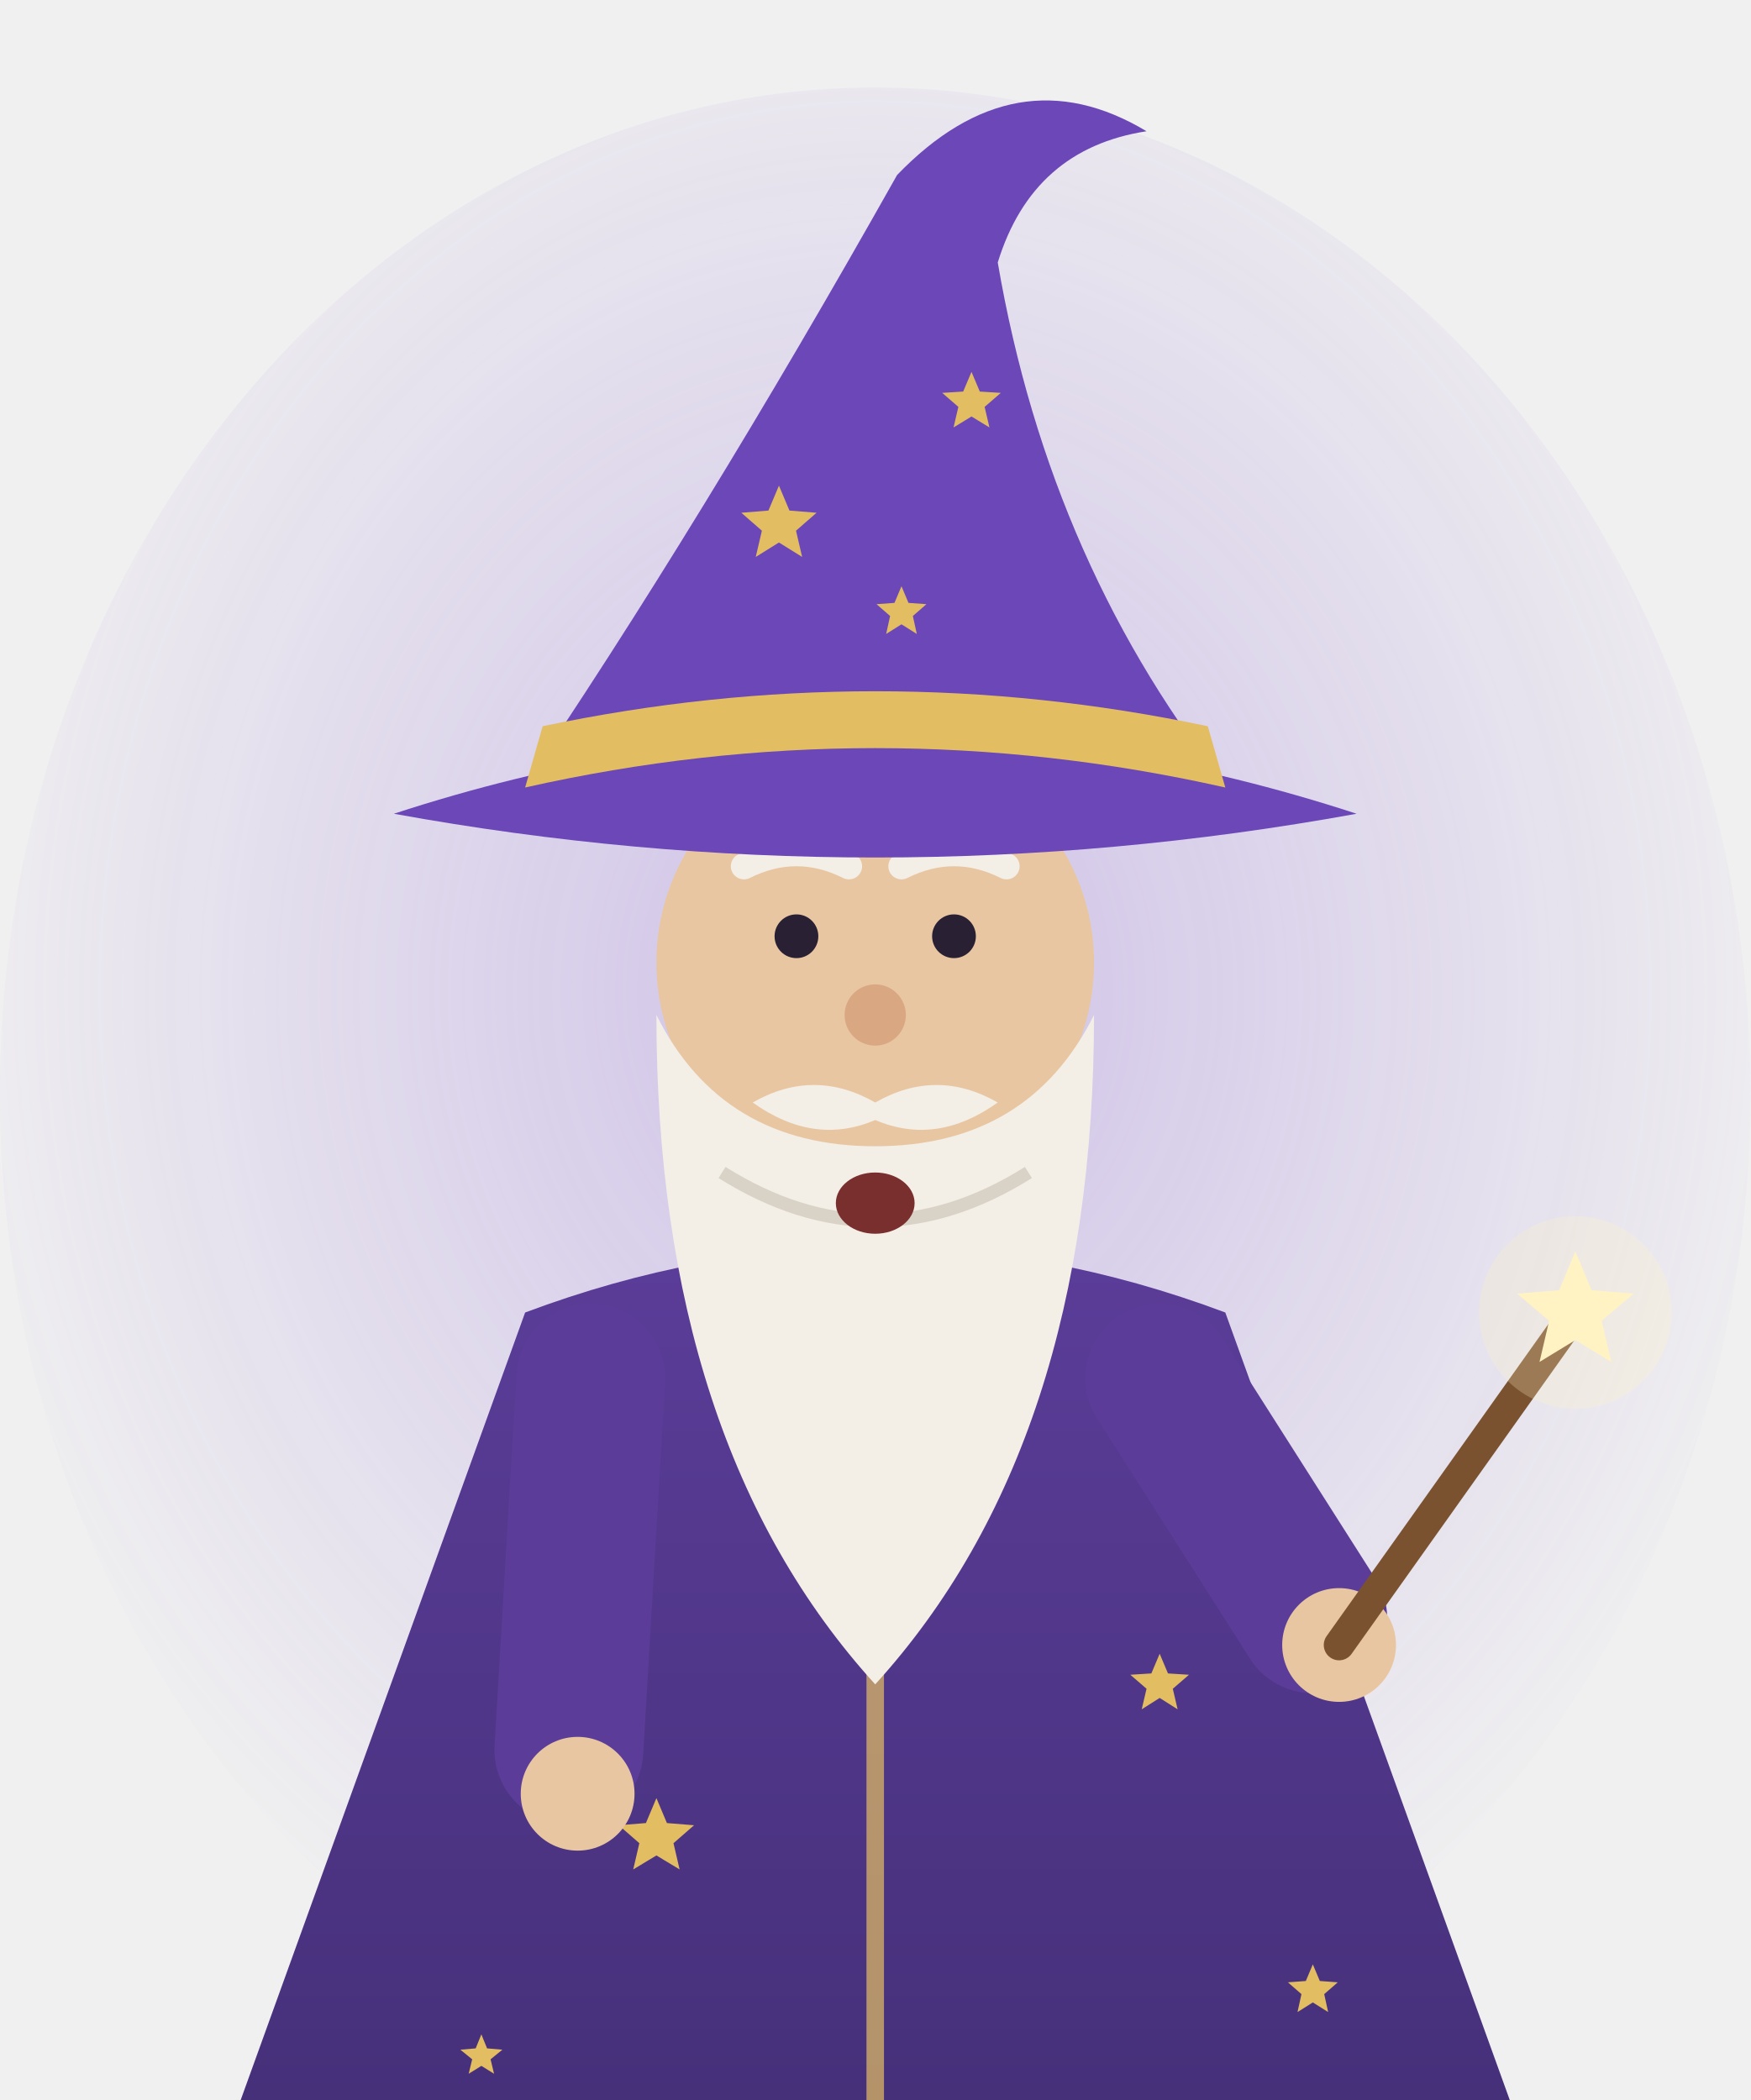
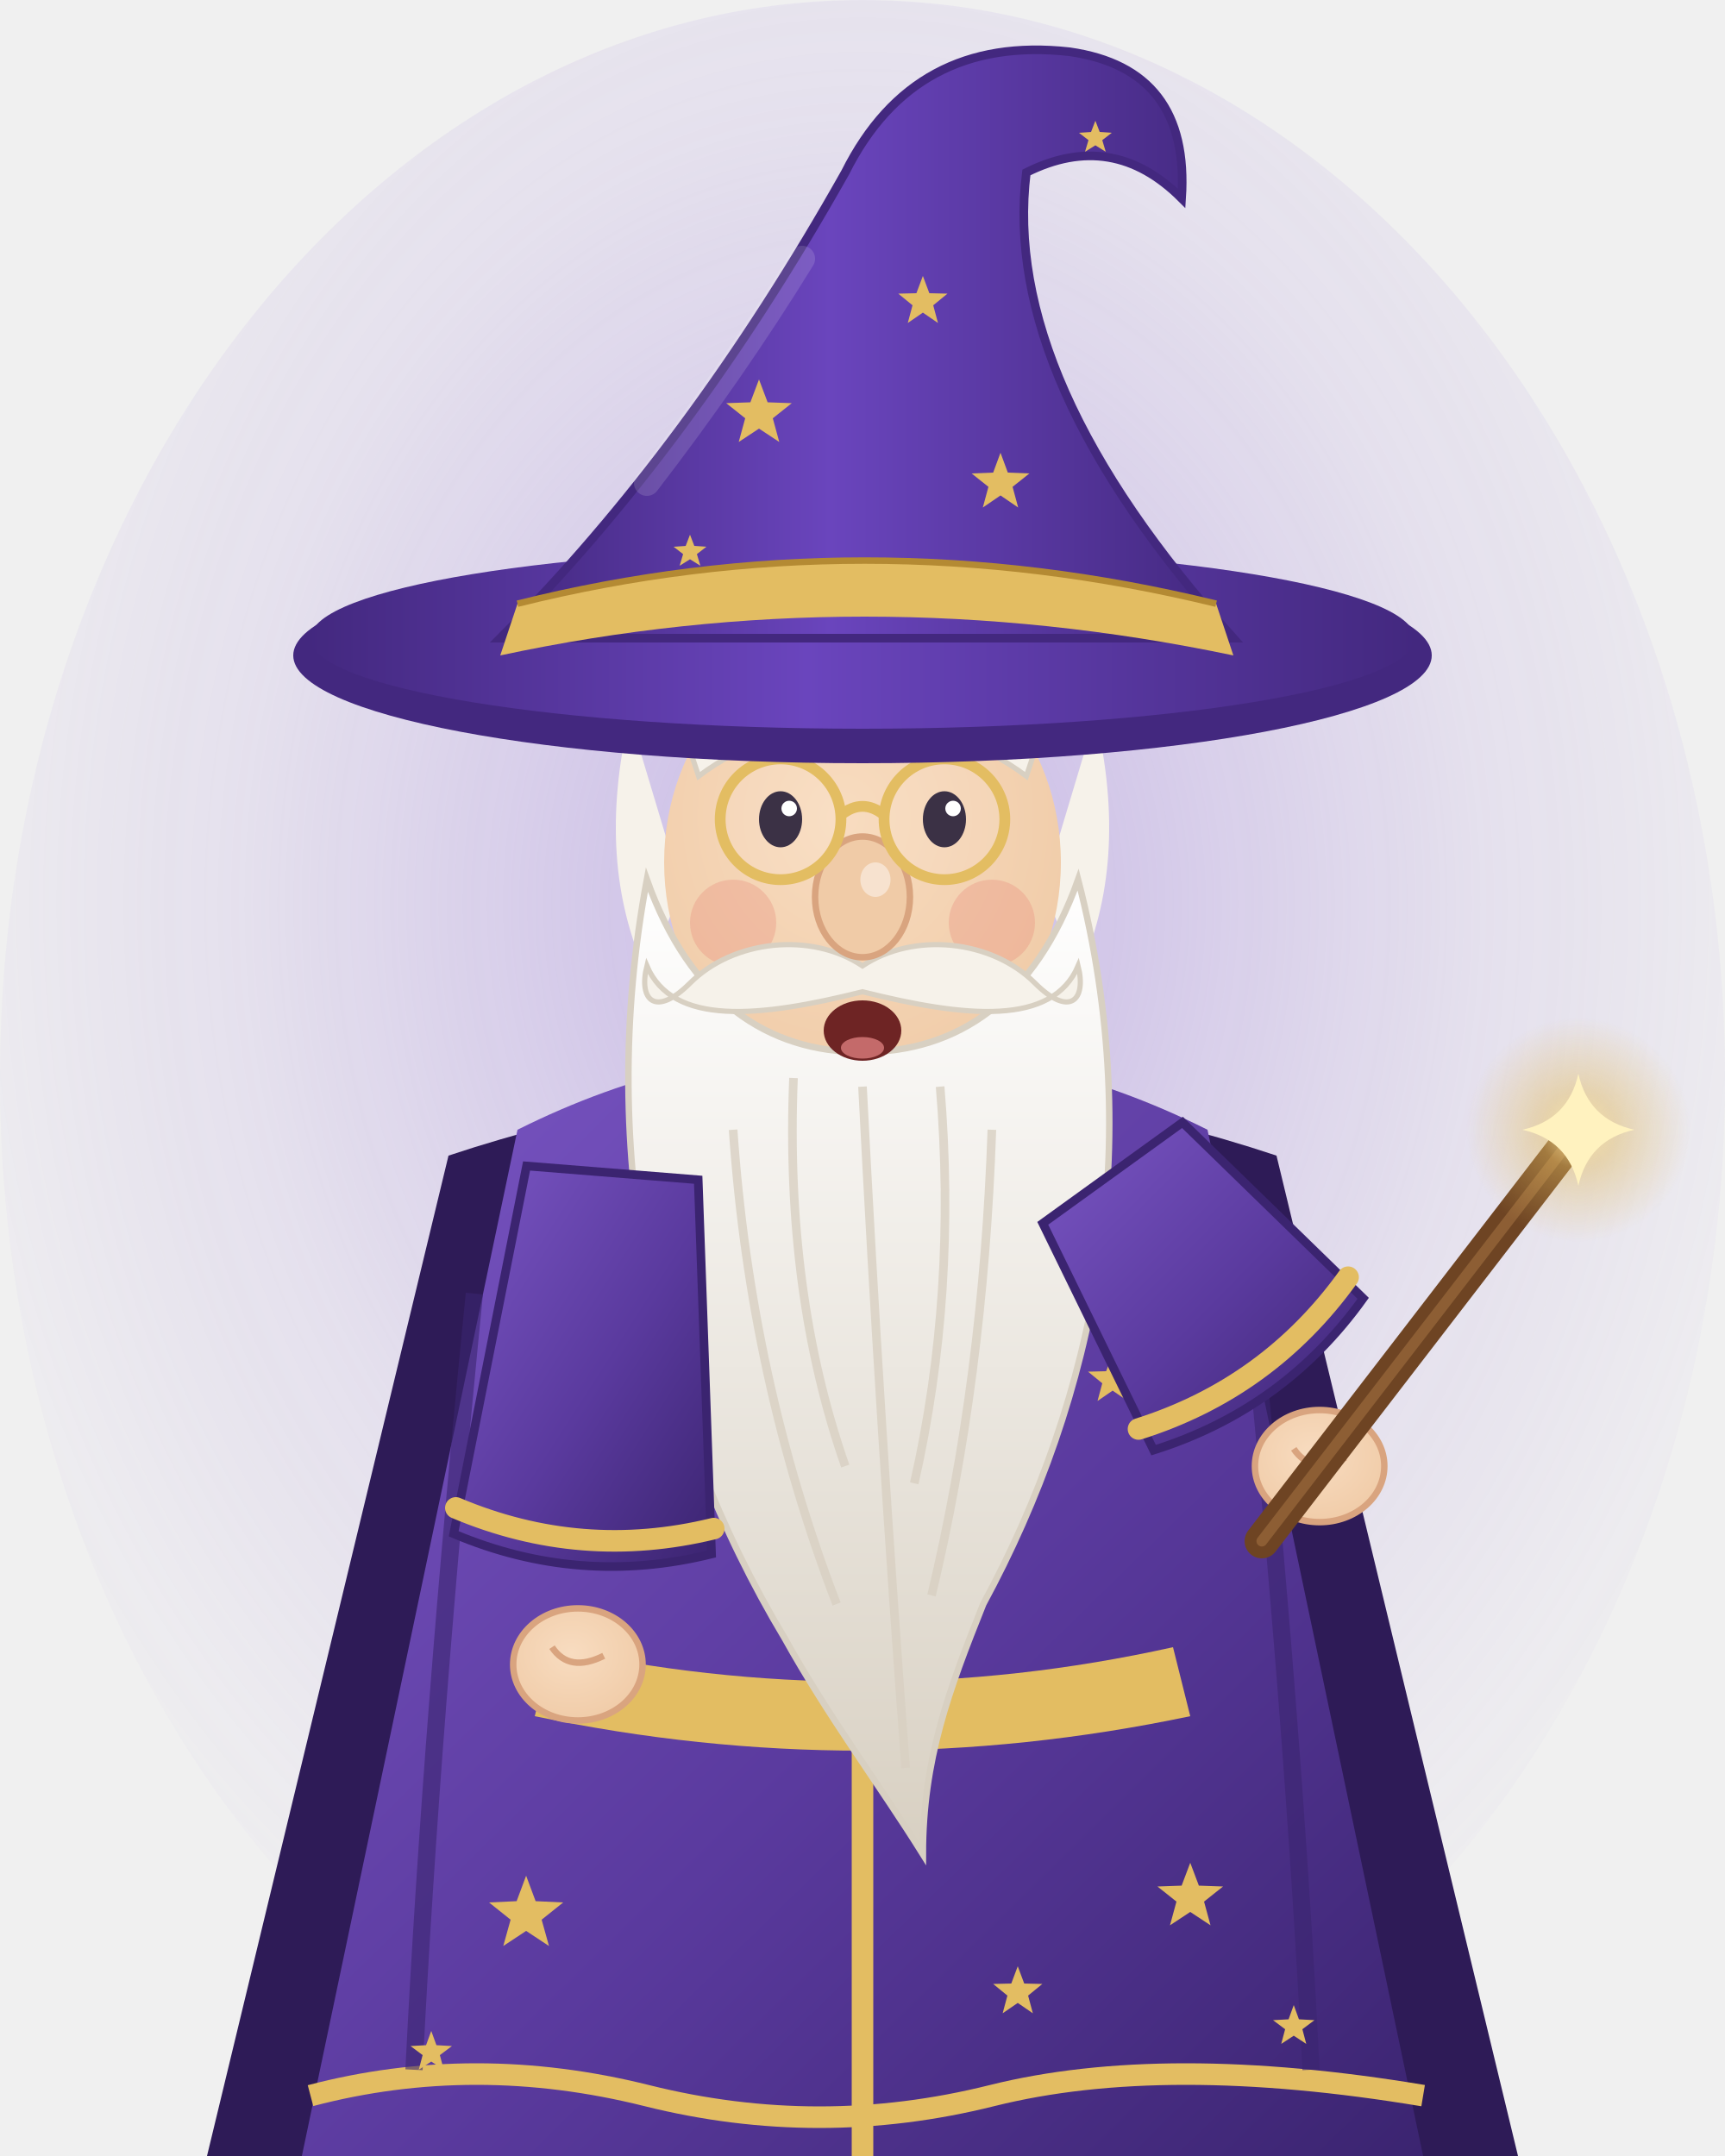
- <svg xmlns="http://www.w3.org/2000/svg" viewBox="0 0 400 480">
+ <svg xmlns="http://www.w3.org/2000/svg" viewBox="0 0 400 500">
  <defs>
-     <radialGradient id="glow" cx="50%" cy="45%" r="55%">
-       <stop offset="0" stop-color="#8f6ad8" stop-opacity=".35" />
+     <radialGradient id="aura" cx="50%" cy="42%" r="60%">
+       <stop offset="0" stop-color="#8f6ad8" stop-opacity=".42" />
+       <stop offset=".6" stop-color="#8f6ad8" stop-opacity=".12" />
      <stop offset="1" stop-color="#8f6ad8" stop-opacity="0" />
    </radialGradient>
-     <linearGradient id="robe" x1="0" x2="0" y1="0" y2="1">
-       <stop offset="0" stop-color="#5b3d99" />
-       <stop offset="1" stop-color="#46307a" />
+     <linearGradient id="robeG" x1="0" x2="1" y1="0" y2="1">
+       <stop offset="0" stop-color="#7a56c4" />
+       <stop offset=".55" stop-color="#5a3a9e" />
+       <stop offset="1" stop-color="#3b2470" />
    </linearGradient>
+     <linearGradient id="hatG" x1="0" x2="1">
+       <stop offset="0" stop-color="#43287f" />
+       <stop offset=".45" stop-color="#6a45bd" />
+       <stop offset="1" stop-color="#43287f" />
+     </linearGradient>
+     <radialGradient id="skinG" cx="45%" cy="40%" r="65%">
+       <stop offset="0" stop-color="#f8dcc0" />
+       <stop offset="1" stop-color="#f0cba7" />
+     </radialGradient>
+     <linearGradient id="beardG" x1="0" x2="0" y1="0" y2="1">
+       <stop offset="0" stop-color="#ffffff" />
+       <stop offset="1" stop-color="#d8d0c2" />
+     </linearGradient>
+     <radialGradient id="tipG">
+       <stop offset="0" stop-color="#fff2bf" stop-opacity=".95" />
+       <stop offset=".35" stop-color="#e3bd62" stop-opacity=".45" />
+       <stop offset="1" stop-color="#e3bd62" stop-opacity="0" />
+     </radialGradient>
  </defs>
-   <ellipse cx="200" cy="250" rx="200" ry="230" fill="url(#glow)" />
-   <path d="M120 300 Q200 270 280 300 L345 480 L55 480 Z" fill="url(#robe)" />
-   <path d="M200 290 L200 480" stroke="#e3bd62" stroke-width="4" opacity=".7" />
-   <polygon points="150.0,411.0 152.4,416.7 158.6,417.2 153.9,421.3 155.3,427.3 150.0,424.1 144.7,427.3 146.1,421.3 141.4,417.2 147.6,416.7" fill="#e3bd62" />
-   <polygon points="265.0,378.0 266.9,382.5 271.7,382.8 268.0,386.0 269.1,390.7 265.0,388.1 260.9,390.7 262.0,386.0 258.3,382.8 263.1,382.5" fill="#e3bd62" />
-   <polygon points="300.0,449.0 301.6,452.8 305.7,453.1 302.6,455.8 303.5,459.9 300.0,457.7 296.5,459.9 297.4,455.8 294.3,453.1 298.4,452.8" fill="#e3bd62" />
-   <polygon points="110.0,465.0 111.3,468.2 114.8,468.5 112.1,470.7 112.9,474.0 110.0,472.2 107.1,474.0 107.9,470.7 105.2,468.5 108.7,468.2" fill="#e3bd62" />
-   <path d="M135 315 L130 400" stroke="#5b3d99" stroke-width="34" stroke-linecap="round" />
-   <circle cx="132" cy="410" r="13" fill="#e8c6a2" />
-   <path d="M265 315 L300 370" stroke="#5b3d99" stroke-width="34" stroke-linecap="round" />
-   <circle cx="306" cy="376" r="13" fill="#e8c6a2" />
-   <path d="M306 376 L360 300" stroke="#7a5230" stroke-width="7" stroke-linecap="round" />
-   <polygon points="360.0,286.0 363.7,294.9 373.3,295.7 366.0,301.9 368.2,311.3 360.0,306.3 351.8,311.3 354.0,301.9 346.7,295.7 356.3,294.9" fill="#fff3c4" />
-   <circle cx="360" cy="300" r="22" fill="#fff3c4" opacity=".25" />
-   <circle cx="200" cy="220" r="50" fill="#e8c6a2" />
-   <path d="M150 232 Q150 330 200 385 Q250 330 250 232 Q235 262 200 262 Q165 262 150 232 Z" fill="#f3eee6" />
-   <path d="M165 268 Q200 290 235 268" stroke="#d9d2c6" stroke-width="3" fill="none" />
-   <ellipse cx="200" cy="275" rx="9" ry="7" fill="#7a2f2f" />
-   <path d="M172 252 Q186 244 200 252 Q214 244 228 252 Q214 262 200 256 Q186 262 172 252 Z" fill="#f3eee6" />
-   <circle cx="182" cy="214" r="5" fill="#2a2033" />
-   <circle cx="218" cy="214" r="5" fill="#2a2033" />
-   <path d="M170 198 Q182 192 194 198" stroke="#f3eee6" stroke-width="6" fill="none" stroke-linecap="round" />
-   <path d="M206 198 Q218 192 230 198" stroke="#f3eee6" stroke-width="6" fill="none" stroke-linecap="round" />
-   <circle cx="200" cy="232" r="7" fill="#d9a882" />
-   <path d="M90 186 Q200 150 310 186 Q200 206 90 186 Z" fill="#6b47b8" />
-   <path d="M118 182 Q160 120 205 40 Q232 12 262 30 Q236 34 228 60 Q240 130 282 182 Q200 166 118 182 Z" fill="#6b47b8" />
-   <path d="M120 180 Q200 162 280 180 L276 166 Q200 150 124 166 Z" fill="#e3bd62" />
-   <polygon points="178.0,111.0 180.4,116.7 186.6,117.2 181.9,121.3 183.3,127.3 178.0,124.0 172.7,127.3 174.1,121.3 169.4,117.2 175.6,116.7" fill="#e3bd62" />
-   <polygon points="222.0,85.0 223.9,89.5 228.7,89.8 225.0,93.0 226.1,97.7 222.0,95.2 217.9,97.7 219.0,93.0 215.3,89.8 220.1,89.5" fill="#e3bd62" />
-   <polygon points="206.0,134.0 207.6,137.8 211.7,138.1 208.6,140.8 209.5,144.9 206.0,142.7 202.5,144.9 203.4,140.8 200.3,138.1 204.4,137.8" fill="#e3bd62" />
+   <ellipse cx="200" cy="250" rx="200" ry="250" fill="url(#aura)" />
+   <path d="M104 268 Q200 236 296 268 L352 500 L48 500 Z" fill="#2e1b57" />
+   <path d="M120 262 Q160 242 200 244 Q240 242 280 262 L330 500 L70 500 Z" fill="url(#robeG)" />
+   <path d="M200 400 L200 500" stroke="#e3bd62" stroke-width="5" />
+   <path d="M72 486 Q110 476 150 486 T230 486 T330 486" stroke="#e3bd62" stroke-width="5" fill="none" />
+   <path d="M128 382 Q200 398 272 382 L276 398 Q200 414 124 398 Z" fill="#e3bd62" />
+   <path d="M110 300 Q100 400 96 480 M290 300 Q300 400 304 480" stroke="#3b2470" stroke-width="4" fill="none" opacity=".6" />
+   <polygon points="122.0,435.0 124.2,440.9 130.6,441.2 125.6,445.2 127.3,451.3 122.0,447.8 116.7,451.3 118.4,445.2 113.4,441.2 119.8,440.9" fill="#e3bd62" opacity="1" />
+   <polygon points="276.0,432.0 278.0,437.3 283.6,437.5 279.2,441.0 280.7,446.5 276.0,443.4 271.3,446.5 272.8,441.0 268.4,437.5 274.0,437.3" fill="#e3bd62" opacity="1" />
+   <path d="M150 321 A9 9 0 1 0 150 339 A6.75 6.75 0 1 1 150 321 Z" fill="#e3bd62" opacity=".85" />
+   <polygon points="258.0,314.0 259.5,318.0 263.7,318.1 260.4,320.8 261.5,324.9 258.0,322.5 254.5,324.9 255.6,320.8 252.3,318.1 256.5,318.0" fill="#e3bd62" opacity="1" />
+   <polygon points="100.0,471.0 101.2,474.3 104.8,474.5 102.0,476.6 102.9,480.0 100.0,478.1 97.1,480.0 98.0,476.6 95.2,474.5 98.8,474.3" fill="#e3bd62" opacity="1" />
+   <polygon points="300.0,465.0 301.2,468.3 304.8,468.5 302.0,470.6 302.9,474.0 300.0,472.1 297.1,474.0 298.0,470.6 295.2,468.5 298.8,468.3" fill="#e3bd62" opacity="1" />
+   <polygon points="236.0,456.0 237.5,460.0 241.7,460.1 238.4,462.8 239.5,466.9 236.0,464.5 232.5,466.9 233.6,462.8 230.3,460.1 234.5,460.0" fill="#e3bd62" opacity="1" />
+   <path d="M146 166 Q138 200 150 226 L158 206 Z" fill="#f6f2ea" />
+   <path d="M254 166 Q262 200 250 226 L242 206 Z" fill="#f6f2ea" />
+   <ellipse cx="200" cy="200" rx="46" ry="52" fill="url(#skinG)" />
+   <ellipse cx="200" cy="160" rx="48" ry="12" fill="#2a1f35" opacity=".28" />
+   <circle cx="170" cy="214" r="10" fill="#e88f7f" opacity=".35" />
+   <circle cx="230" cy="214" r="10" fill="#e88f7f" opacity=".35" />
+   <path d="M150 204 C138 268 152 330 182 380 C192 398 204 414 214 430 C214 408 220 392 228 372 C254 324 266 266 250 204 C240 232 222 244 200 244 C178 244 160 232 150 204 Z" fill="url(#beardG)" stroke="#d8d0c2" stroke-width="1.5" />
+   <path d="M170 262 Q174 320 194 372 M200 252 Q204 330 210 410 M230 262 Q228 320 216 370 M184 250 Q182 300 196 340 M218 252 Q222 300 212 344" stroke="#d8d0c2" stroke-width="2" fill="none" opacity=".8" />
+   <ellipse cx="200" cy="239" rx="9" ry="7" fill="#6e2424" />
+   <ellipse cx="200" cy="243" rx="5" ry="2.5" fill="#c46a6a" />
+   <path d="M200 224 C188 216 170 218 160 228 C152 236 148 232 150 224 C156 238 176 236 200 230 C224 236 244 238 250 224 C252 232 248 236 240 228 C230 218 212 216 200 224 Z" fill="#f6f2ea" stroke="#d8d0c2" stroke-width="1.2" />
+   <ellipse cx="200" cy="208" rx="11" ry="14" fill="#f0cba7" stroke="#d9a47f" stroke-width="1.5" />
+   <ellipse cx="203" cy="204" rx="3.5" ry="4" fill="#fff" opacity=".45" />
+   <ellipse cx="181" cy="190" rx="5" ry="6.5" fill="#2a1f35" />
+   <circle cx="183" cy="187.5" r="1.8" fill="#fff" />
+   <ellipse cx="219" cy="190" rx="5" ry="6.5" fill="#2a1f35" />
+   <circle cx="221" cy="187.5" r="1.8" fill="#fff" />
+   <circle cx="181" cy="190" r="14" fill="#ffffff14" stroke="#e3bd62" stroke-width="2.5" />
+   <circle cx="219" cy="190" r="14" fill="#ffffff14" stroke="#e3bd62" stroke-width="2.5" />
+   <path d="M195 189 Q200 185 205 189" stroke="#e3bd62" stroke-width="2.5" fill="none" />
+   <path d="M160 174 Q176 160 196 170 Q178 168 162 180 Z" fill="#f6f2ea" stroke="#d8d0c2" stroke-width="1.2" />
+   <path d="M240 174 Q224 160 204 170 Q222 168 238 180 Z" fill="#f6f2ea" stroke="#d8d0c2" stroke-width="1.2" />
+   <ellipse cx="200" cy="152" rx="132" ry="25" fill="#43287f" />
+   <ellipse cx="200" cy="148" rx="128" ry="21" fill="url(#hatG)" />
+   <path d="M116 148 Q160 104 196 40 Q212 8 248 12 Q276 16 274 46 Q258 30 238 40 Q232 88 286 148 Z" fill="url(#hatG)" stroke="#43287f" stroke-width="2" />
+   <path d="M150 112 Q170 86 186 60" stroke="#ffffff22" stroke-width="6" fill="none" stroke-linecap="round" />
+   <path d="M120 140 Q200 120 282 140 L286 152 Q200 134 116 152 Z" fill="#e3bd62" />
+   <path d="M120 140 Q200 120 282 140" stroke="#b48a33" stroke-width="1.5" fill="none" />
+   <path d="M200 127 A9 9 0 1 0 200 145 A6.75 6.75 0 1 1 200 127 Z" fill="#3b2470" opacity=".85" />
+   <polygon points="176.0,88.0 178.0,93.3 183.6,93.5 179.2,97.0 180.7,102.5 176.0,99.4 171.3,102.5 172.8,97.0 168.4,93.5 174.0,93.3" fill="#e3bd62" opacity="1" />
+   <polygon points="214.0,64.0 215.5,68.0 219.7,68.1 216.4,70.8 217.5,74.9 214.0,72.5 210.5,74.9 211.6,70.8 208.3,68.1 212.5,68.0" fill="#e3bd62" opacity="1" />
+   <polygon points="232.0,105.0 233.7,109.6 238.7,109.8 234.8,112.9 236.1,117.7 232.0,114.9 227.9,117.7 229.2,112.9 225.3,109.8 230.3,109.6" fill="#e3bd62" opacity="1" />
+   <polygon points="160.0,124.0 161.0,126.6 163.8,126.8 161.6,128.5 162.4,131.2 160.0,129.7 157.6,131.2 158.4,128.5 156.2,126.8 159.0,126.6" fill="#e3bd62" opacity="1" />
+   <polygon points="254.0,28.0 255.0,30.6 257.8,30.8 255.6,32.5 256.4,35.2 254.0,33.7 251.6,35.2 252.4,32.5 250.2,30.8 253.0,30.6" fill="#e3bd62" opacity="1" />
+   <path d="M122.1 270.4 L105.2 355.7 Q134.3 368.0 165.0 360.4 L161.9 273.6 Z" fill="url(#robeG)" stroke="#3b2470" stroke-width="2" />
+   <path d="M105.7 349.7 Q134.8 362.0 165.5 354.5" stroke="#e3bd62" stroke-width="5" fill="none" stroke-linecap="round" />
+   <ellipse cx="134" cy="386" rx="15" ry="13" fill="url(#skinG)" stroke="#d9a47f" stroke-width="1.5" />
+   <path d="M128 382 Q132 388 140 384" stroke="#d9a47f" stroke-width="1.5" fill="none" />
+   <path d="M241.8 283.7 L267.5 336.3 Q297.7 326.8 316.1 301.1 L274.2 260.3 Z" fill="url(#robeG)" stroke="#3b2470" stroke-width="2" />
+   <path d="M264.0 331.4 Q294.1 321.9 312.6 296.2" stroke="#e3bd62" stroke-width="5" fill="none" stroke-linecap="round" />
+   <ellipse cx="306" cy="340" rx="15" ry="13" fill="url(#skinG)" stroke="#d9a47f" stroke-width="1.5" />
+   <path d="M300 336 Q304 342 312 338" stroke="#d9a47f" stroke-width="1.5" fill="none" />
+   <path d="M292.6 357.4 L366 262" stroke="#6e4423" stroke-width="8" stroke-linecap="round" />
+   <path d="M292.6 357.4 L366 262" stroke="#9a6a3c" stroke-width="2.5" stroke-linecap="round" opacity=".7" />
+   <circle cx="366" cy="262" r="26" fill="url(#tipG)" />
+   <path d="M366 249.0 Q368.34 259.66 379.0 262 Q368.34 264.34 366 275.0 Q363.66 264.34 353.0 262 Q363.66 259.66 366 249.0 Z" fill="#fff2bf" opacity="1" />
</svg>
